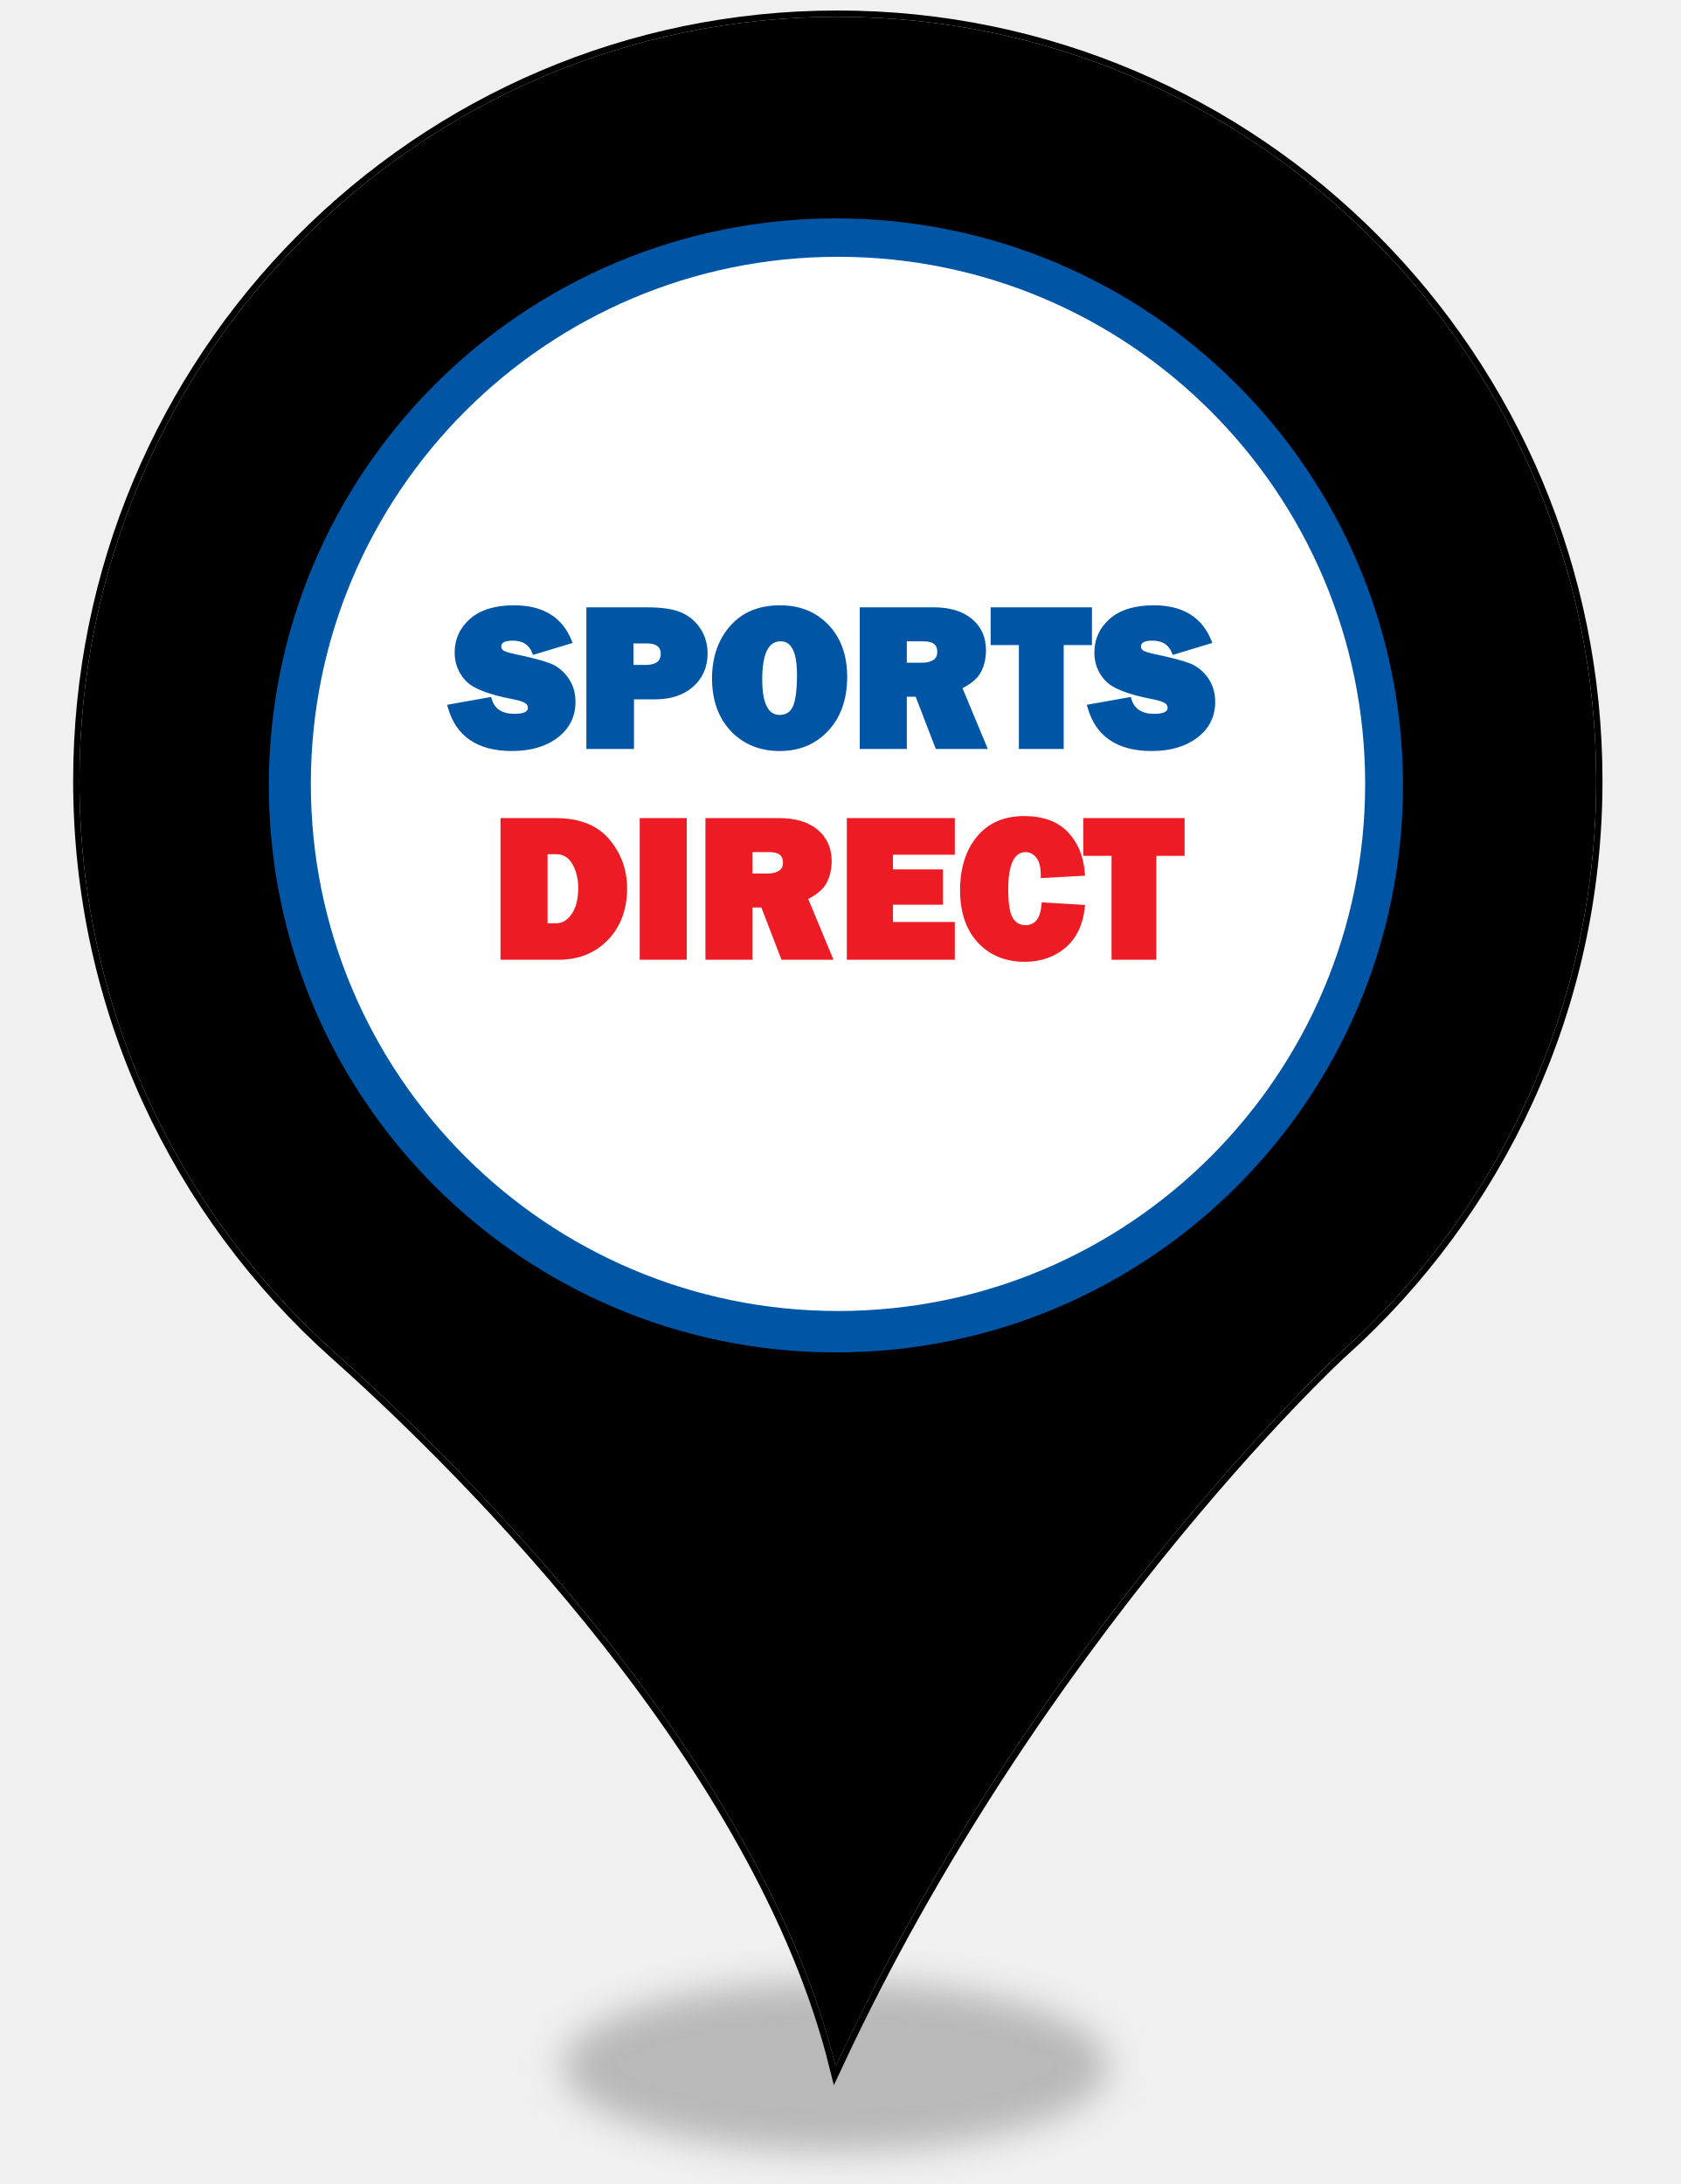
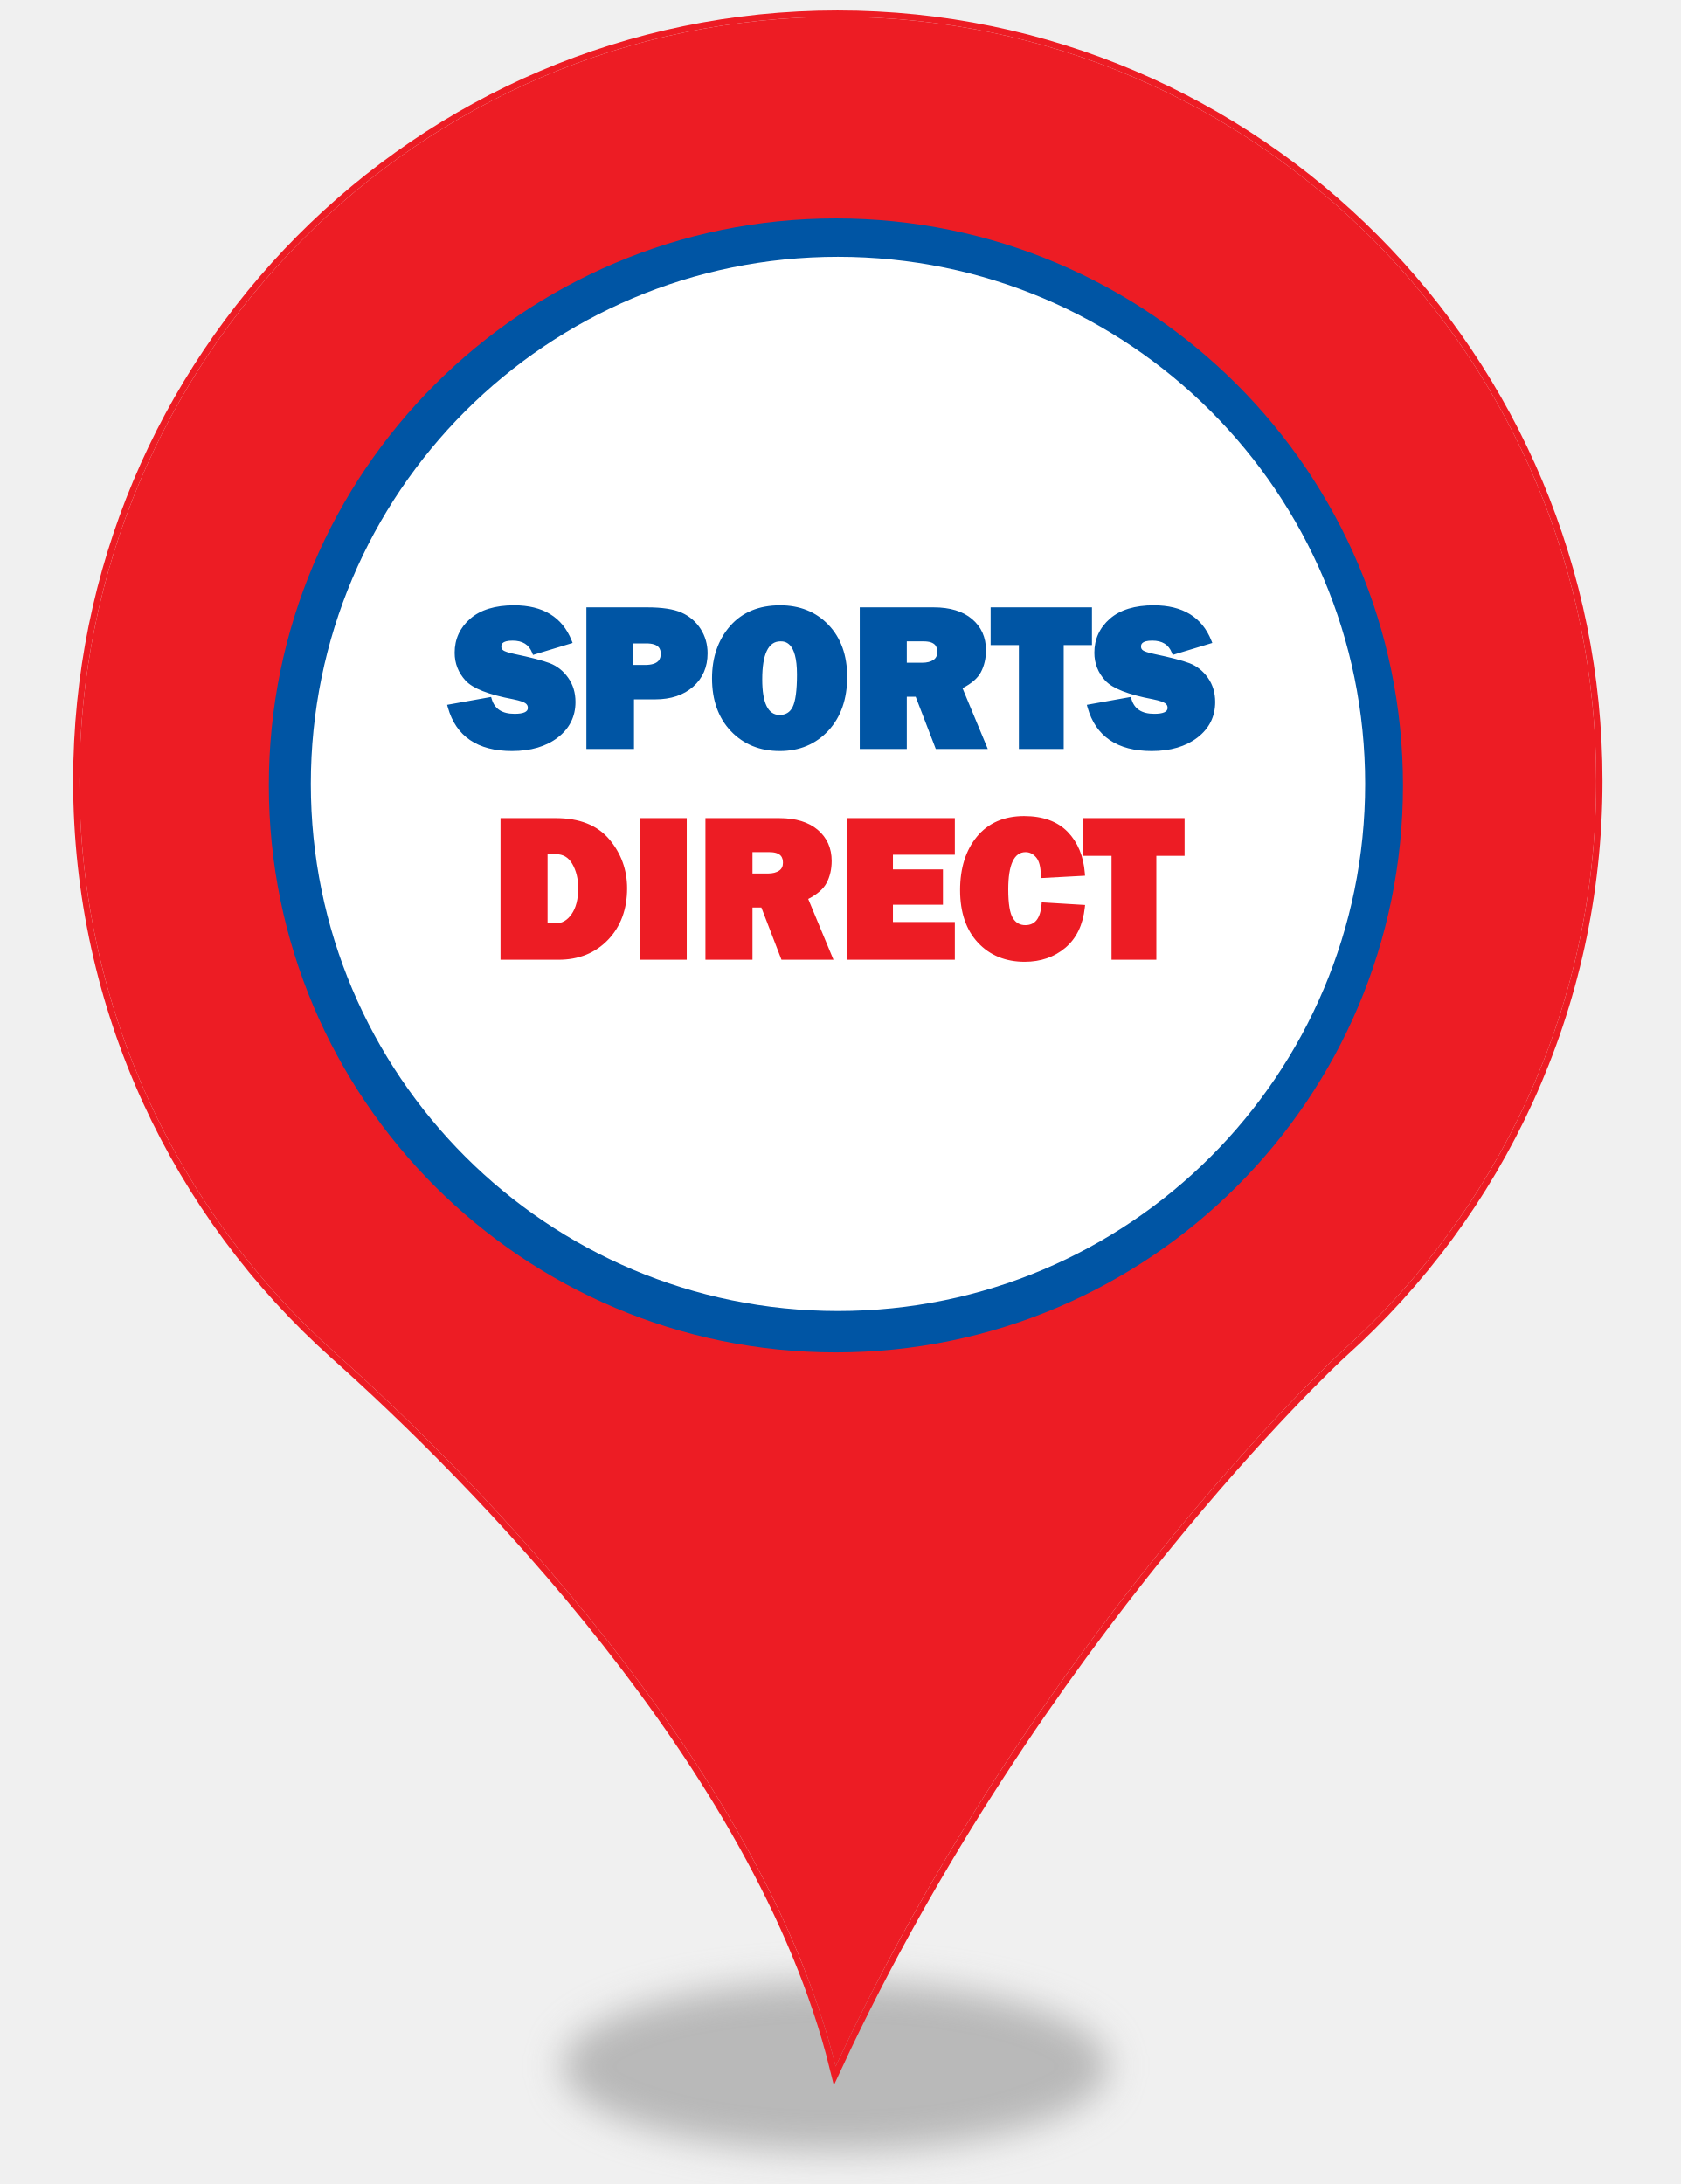
<svg xmlns="http://www.w3.org/2000/svg" style="isolation:isolate" viewBox="0 0 400 520" width="400pt" height="520pt">
  <defs>
-     <clipPath id="_clipPath_kqUncXWByQHWIw0xGxRVxfmzUmjPIfnK">
+     <clipPath id="_clipPath_bZvEc7qUlkUrVmbdIetOOhJGYogFrziC">
      <rect width="400" height="520" />
    </clipPath>
  </defs>
-   <g clip-path="url(#_clipPath_kqUncXWByQHWIw0xGxRVxfmzUmjPIfnK)">
-     <clipPath id="_clipPath_GhA3SIzbp71wSmwWXIxVda1fzthZLh2A">
+   <g clip-path="url(#_clipPath_bZvEc7qUlkUrVmbdIetOOhJGYogFrziC)">
+     <clipPath id="_clipPath_9U9atZ1Zrl11Ya7fIvwnY0jAw3L3bF7y">
      <rect x="0" y="0" width="400" height="520" transform="matrix(1,0,0,1,0,0)" fill="rgb(255,255,255)" />
    </clipPath>
-     <g clip-path="url(#_clipPath_GhA3SIzbp71wSmwWXIxVda1fzthZLh2A)">
+     <g clip-path="url(#_clipPath_9U9atZ1Zrl11Ya7fIvwnY0jAw3L3bF7y)">
      <g>
        <g>
-           <g filter="url(#FYsDXfv9v6UKELOGclvtxDMNxs7tUD4W)">
+           <g filter="url(#uDJLBZKNwN2ZZsOVz30hju5KrG42vMgA)">
            <ellipse vector-effect="non-scaling-stroke" cx="198.914" cy="492" rx="65" ry="20.167" fill="rgb(162,162,162)" fill-opacity="0.7" />
          </g>
          <defs>
-             <filter id="FYsDXfv9v6UKELOGclvtxDMNxs7tUD4W" x="-200%" y="-200%" width="400%" height="400%" filterUnits="objectBoundingBox" color-interpolation-filters="sRGB">
+             <filter id="uDJLBZKNwN2ZZsOVz30hju5KrG42vMgA" x="-200%" y="-200%" width="400%" height="400%" filterUnits="objectBoundingBox" color-interpolation-filters="sRGB">
              <feGaussianBlur stdDeviation="4.294" />
            </filter>
          </defs>
-           <g filter="url(#Q39cuQE1usw4qx2apo23PwpqsClbKteb)">
-             <mask id="_mask_9eMxFnAlXHkbVcAlUnUiYRoPjgUfCS3n" x="-200%" y="-200%" width="400%" height="400%">
+           <g filter="url(#87rUCuhbMFC9R8rLlBKENP1mVQCnrnQQ)">
+             <mask id="_mask_ZSsNaHdurQkeHUzClHDXKW0kIV1sONgy" x="-200%" y="-200%" width="400%" height="400%">
              <rect x="-200%" y="-200%" width="400%" height="400%" style="fill:white;" />
              <path d=" M 18.914 185.931 C 18.914 85.382 99.774 4 199.384 4 C 299.14 4 380 85.382 380 185.931 C 380 239.891 356.562 288.544 319.355 321.863 C 317.304 323.633 246.405 390.124 198.944 492 C 181.073 419.906 111.785 350.613 79.998 322.306 C 42.498 288.839 18.914 240.186 18.914 185.931 Z " fill="black" stroke="none" />
            </mask>
-             <path d=" M 18.914 185.931 C 18.914 85.382 99.774 4 199.384 4 C 299.14 4 380 85.382 380 185.931 C 380 239.891 356.562 288.544 319.355 321.863 C 317.304 323.633 246.405 390.124 198.944 492 C 181.073 419.906 111.785 350.613 79.998 322.306 C 42.498 288.839 18.914 240.186 18.914 185.931 Z " fill="rgb(0,0,0)" mask="url(#_mask_9eMxFnAlXHkbVcAlUnUiYRoPjgUfCS3n)" vector-effect="non-scaling-stroke" stroke-width="4" stroke="rgb(0,0,0)" stroke-opacity="100" stroke-linejoin="miter" stroke-linecap="butt" stroke-miterlimit="4" />
-             <path d=" M 18.914 185.931 C 18.914 85.382 99.774 4 199.384 4 C 299.14 4 380 85.382 380 185.931 C 380 239.891 356.562 288.544 319.355 321.863 C 317.304 323.633 246.405 390.124 198.944 492 C 181.073 419.906 111.785 350.613 79.998 322.306 C 42.498 288.839 18.914 240.186 18.914 185.931 Z " fill="rgb(0,0,0)" />
+             <path d=" M 18.914 185.931 C 18.914 85.382 99.774 4 199.384 4 C 299.14 4 380 85.382 380 185.931 C 380 239.891 356.562 288.544 319.355 321.863 C 317.304 323.633 246.405 390.124 198.944 492 C 181.073 419.906 111.785 350.613 79.998 322.306 C 42.498 288.839 18.914 240.186 18.914 185.931 Z " fill="rgb(237,28,36)" mask="url(#_mask_ZSsNaHdurQkeHUzClHDXKW0kIV1sONgy)" vector-effect="non-scaling-stroke" stroke-width="4" stroke="rgb(237,28,36)" stroke-linejoin="miter" stroke-linecap="butt" stroke-miterlimit="4" />
+             <path d=" M 18.914 185.931 C 18.914 85.382 99.774 4 199.384 4 C 299.14 4 380 85.382 380 185.931 C 380 239.891 356.562 288.544 319.355 321.863 C 317.304 323.633 246.405 390.124 198.944 492 C 181.073 419.906 111.785 350.613 79.998 322.306 C 42.498 288.839 18.914 240.186 18.914 185.931 Z " fill="rgb(237,28,36)" />
          </g>
          <defs>
-             <filter id="Q39cuQE1usw4qx2apo23PwpqsClbKteb" x="-200%" y="-200%" width="400%" height="400%" filterUnits="objectBoundingBox" color-interpolation-filters="sRGB">
+             <filter id="87rUCuhbMFC9R8rLlBKENP1mVQCnrnQQ" x="-200%" y="-200%" width="400%" height="400%" filterUnits="objectBoundingBox" color-interpolation-filters="sRGB">
              <feGaussianBlur stdDeviation="0" />
            </filter>
          </defs>
        </g>
        <circle vector-effect="non-scaling-stroke" cx="199" cy="187" r="135" fill="rgb(0,85,164)" />
        <circle vector-effect="non-scaling-stroke" cx="199.5" cy="186.642" r="125.5" fill="rgb(255,255,255)" />
        <g>
          <path d=" M 162.225 145.847 C 160.354 145.021 157.616 144.604 154.087 144.604 L 139.6 144.604 L 139.6 178.326 L 150.932 178.326 L 150.932 166.51 L 155.975 166.51 C 159.713 166.51 162.753 165.498 165.014 163.501 C 167.297 161.485 168.454 158.809 168.454 155.546 C 168.454 153.406 167.889 151.443 166.776 149.715 C 165.659 147.987 164.127 146.686 162.225 145.847 Z  M 153.516 158.322 L 150.799 158.322 L 150.799 153.192 L 153.847 153.192 C 156.943 153.192 157.3 154.6 157.3 155.659 C 157.3 156.804 156.907 158.322 153.516 158.322 Z  M 130.877 157.901 C 129.218 157.265 126.392 156.532 122.477 155.712 C 120.816 155.366 120.118 155.057 119.827 154.859 C 119.497 154.636 119.349 154.357 119.349 153.953 C 119.349 153.561 119.349 152.53 122.021 152.53 C 124.395 152.53 125.922 153.475 126.689 155.423 L 126.892 155.936 L 127.421 155.776 L 135.695 153.274 L 136.322 153.085 L 136.079 152.478 C 133.858 146.93 129.25 144.117 122.383 144.117 C 117.883 144.117 114.368 145.193 111.938 147.314 C 109.484 149.457 108.239 152.182 108.239 155.415 C 108.239 157.943 109.112 160.171 110.831 162.041 C 112.558 163.917 116.269 165.374 122.173 166.489 C 123.926 166.84 124.718 167.192 125.069 167.428 C 125.482 167.707 125.674 168.064 125.674 168.56 C 125.674 169.489 124.608 169.957 122.505 169.957 C 119.547 169.957 117.769 168.812 117.068 166.45 L 116.916 165.936 L 116.389 166.031 L 107.096 167.698 L 106.446 167.815 L 106.625 168.453 C 108.556 175.327 113.692 178.814 121.888 178.814 C 126.341 178.814 130.002 177.74 132.767 175.62 C 135.579 173.466 137.006 170.611 137.006 167.135 C 137.006 164.933 136.416 162.988 135.253 161.356 C 134.094 159.73 132.623 158.566 130.877 157.901 Z  M 229.144 163.85 C 231.284 162.756 232.761 161.479 233.518 160.041 C 234.323 158.523 234.731 156.755 234.731 154.79 C 234.731 151.741 233.612 149.248 231.406 147.382 C 229.23 145.538 226.16 144.604 222.28 144.604 L 204.68 144.604 L 204.68 178.326 L 215.879 178.326 L 215.879 165.89 L 217.995 165.89 L 222.633 177.941 L 222.78 178.325 L 235.161 178.325 L 234.817 177.496 L 229.144 163.85 Z  M 222.244 157.103 C 221.586 157.56 220.681 157.791 219.554 157.791 L 215.879 157.791 L 215.879 152.705 L 219.887 152.705 C 222.764 152.705 223.133 154.069 223.133 155.259 C 223.133 156.085 222.842 156.689 222.244 157.103 Z  M 287.548 161.356 C 286.387 159.73 284.914 158.566 283.17 157.901 C 281.511 157.265 278.685 156.532 274.77 155.712 C 273.108 155.364 272.411 155.057 272.118 154.859 C 271.79 154.634 271.642 154.356 271.642 153.951 C 271.642 153.559 271.642 152.528 274.312 152.528 C 276.687 152.528 278.215 153.474 278.981 155.421 L 279.183 155.934 L 279.712 155.774 L 287.988 153.273 L 288.613 153.083 L 288.37 152.476 C 286.149 146.93 281.542 144.117 274.675 144.117 C 270.176 144.117 266.66 145.193 264.23 147.314 C 261.775 149.457 260.532 152.182 260.532 155.415 C 260.532 157.943 261.403 160.171 263.122 162.041 C 264.851 163.917 268.56 165.374 274.464 166.489 C 276.219 166.84 277.009 167.192 277.36 167.428 C 277.775 167.707 277.967 168.064 277.967 168.56 C 277.967 169.489 276.899 169.957 274.798 169.957 C 271.838 169.957 270.061 168.812 269.361 166.45 L 269.209 165.936 L 268.68 166.031 L 259.388 167.698 L 258.738 167.815 L 258.917 168.453 C 260.849 175.327 265.983 178.814 274.181 178.814 C 278.634 178.814 282.293 177.74 285.06 175.62 C 287.872 173.466 289.299 170.611 289.299 167.135 C 289.299 164.933 288.709 162.989 287.548 161.356 Z  M 259.959 144.604 L 235.838 144.604 L 235.838 153.59 L 242.564 153.59 L 242.564 178.326 L 253.233 178.326 L 253.233 153.59 L 259.959 153.59 L 259.959 144.604 Z  M 185.731 144.117 C 180.675 144.117 176.66 145.784 173.797 149.073 C 170.954 152.337 169.512 156.517 169.512 161.5 C 169.512 166.717 171.024 170.948 174.006 174.08 C 176.994 177.221 180.907 178.815 185.635 178.815 C 190.335 178.815 194.228 177.18 197.21 173.955 C 200.181 170.747 201.686 166.436 201.686 161.145 C 201.686 156.026 200.189 151.868 197.239 148.78 C 194.282 145.685 190.409 144.117 185.731 144.117 Z  M 188.69 168.354 C 188.056 169.612 187.041 170.226 185.589 170.226 C 182.851 170.226 181.464 167.376 181.464 161.76 C 181.464 155.751 182.916 152.703 185.778 152.703 C 186.757 152.703 189.736 152.703 189.736 160.571 C 189.736 164.36 189.383 166.98 188.69 168.354 Z " fill="rgb(0,85,164)" />
          <path d=" M 132.342 194.789 L 119.156 194.789 L 119.156 228.513 L 132.962 228.513 C 137.767 228.513 141.734 226.917 144.752 223.765 C 147.765 220.621 149.294 216.494 149.294 211.495 C 149.294 207.113 147.876 203.202 145.077 199.864 C 142.254 196.496 137.971 194.789 132.342 194.789 Z  M 136.057 217.681 C 135.029 219.131 133.818 219.834 132.358 219.834 L 130.357 219.834 L 130.357 203.377 L 132.358 203.377 C 134.055 203.377 135.319 204.123 136.221 205.654 C 137.172 207.27 137.655 209.227 137.655 211.474 C 137.653 214.098 137.116 216.188 136.057 217.681 Z  M 152.293 228.511 L 163.492 228.511 L 163.492 194.789 L 152.293 194.789 L 152.293 228.511 Z  M 192.41 214.035 C 194.548 212.939 196.023 211.664 196.784 210.226 C 197.587 208.708 197.995 206.941 197.995 204.974 C 197.995 201.926 196.876 199.435 194.67 197.567 C 192.494 195.723 189.425 194.789 185.542 194.789 L 167.942 194.789 L 167.942 228.513 L 179.141 228.513 L 179.141 216.077 L 181.259 216.077 L 185.895 228.127 L 186.044 228.511 L 198.424 228.511 L 198.079 227.681 L 192.41 214.035 Z  M 185.508 207.288 C 184.851 207.744 183.945 207.976 182.818 207.976 L 179.141 207.976 L 179.141 202.888 L 183.151 202.888 C 186.027 202.888 186.397 204.256 186.397 205.442 C 186.397 206.271 186.104 206.873 185.508 207.288 Z  M 201.603 228.511 L 227.316 228.511 L 227.316 219.525 L 212.581 219.525 L 212.581 215.411 L 224.484 215.411 L 224.484 207.001 L 212.581 207.001 L 212.581 203.509 L 227.316 203.509 L 227.316 194.789 L 201.603 194.789 L 201.603 228.511 Z  M 248.581 214.877 L 248 214.843 L 247.948 215.423 C 247.66 218.688 246.404 220.276 244.106 220.276 C 242.832 220.276 241.869 219.742 241.163 218.644 C 240.412 217.48 240.03 215.164 240.03 211.759 C 240.03 205.871 241.419 202.886 244.163 202.886 C 245.12 202.886 245.937 203.294 246.663 204.129 C 247.398 204.979 247.772 206.43 247.772 208.44 L 247.772 209.072 L 248.405 209.038 L 257.697 208.536 L 258.309 208.504 L 258.262 207.892 C 257.949 203.833 256.573 200.519 254.169 198.051 C 251.748 195.564 248.26 194.301 243.805 194.301 C 239.028 194.301 235.246 195.953 232.564 199.211 C 229.911 202.433 228.564 206.711 228.564 211.926 C 228.564 217.2 229.99 221.404 232.804 224.428 C 235.627 227.462 239.376 229 243.948 229 C 247.749 229 251.004 227.877 253.624 225.664 C 256.254 223.441 257.813 220.219 258.257 216.09 L 258.323 215.465 L 257.697 215.429 L 248.581 214.877 Z  M 257.894 194.789 L 257.894 203.775 L 264.619 203.775 L 264.619 228.511 L 275.289 228.511 L 275.289 203.775 L 282.014 203.775 L 282.014 194.789 L 257.894 194.789 Z " fill="rgb(237,28,36)" />
        </g>
      </g>
    </g>
  </g>
</svg>
